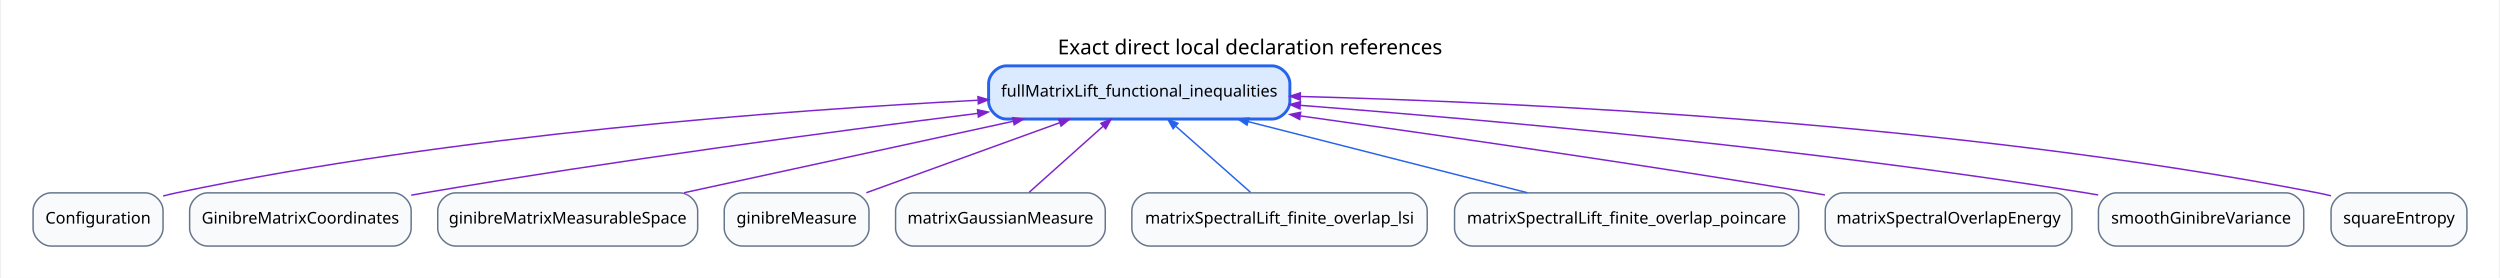
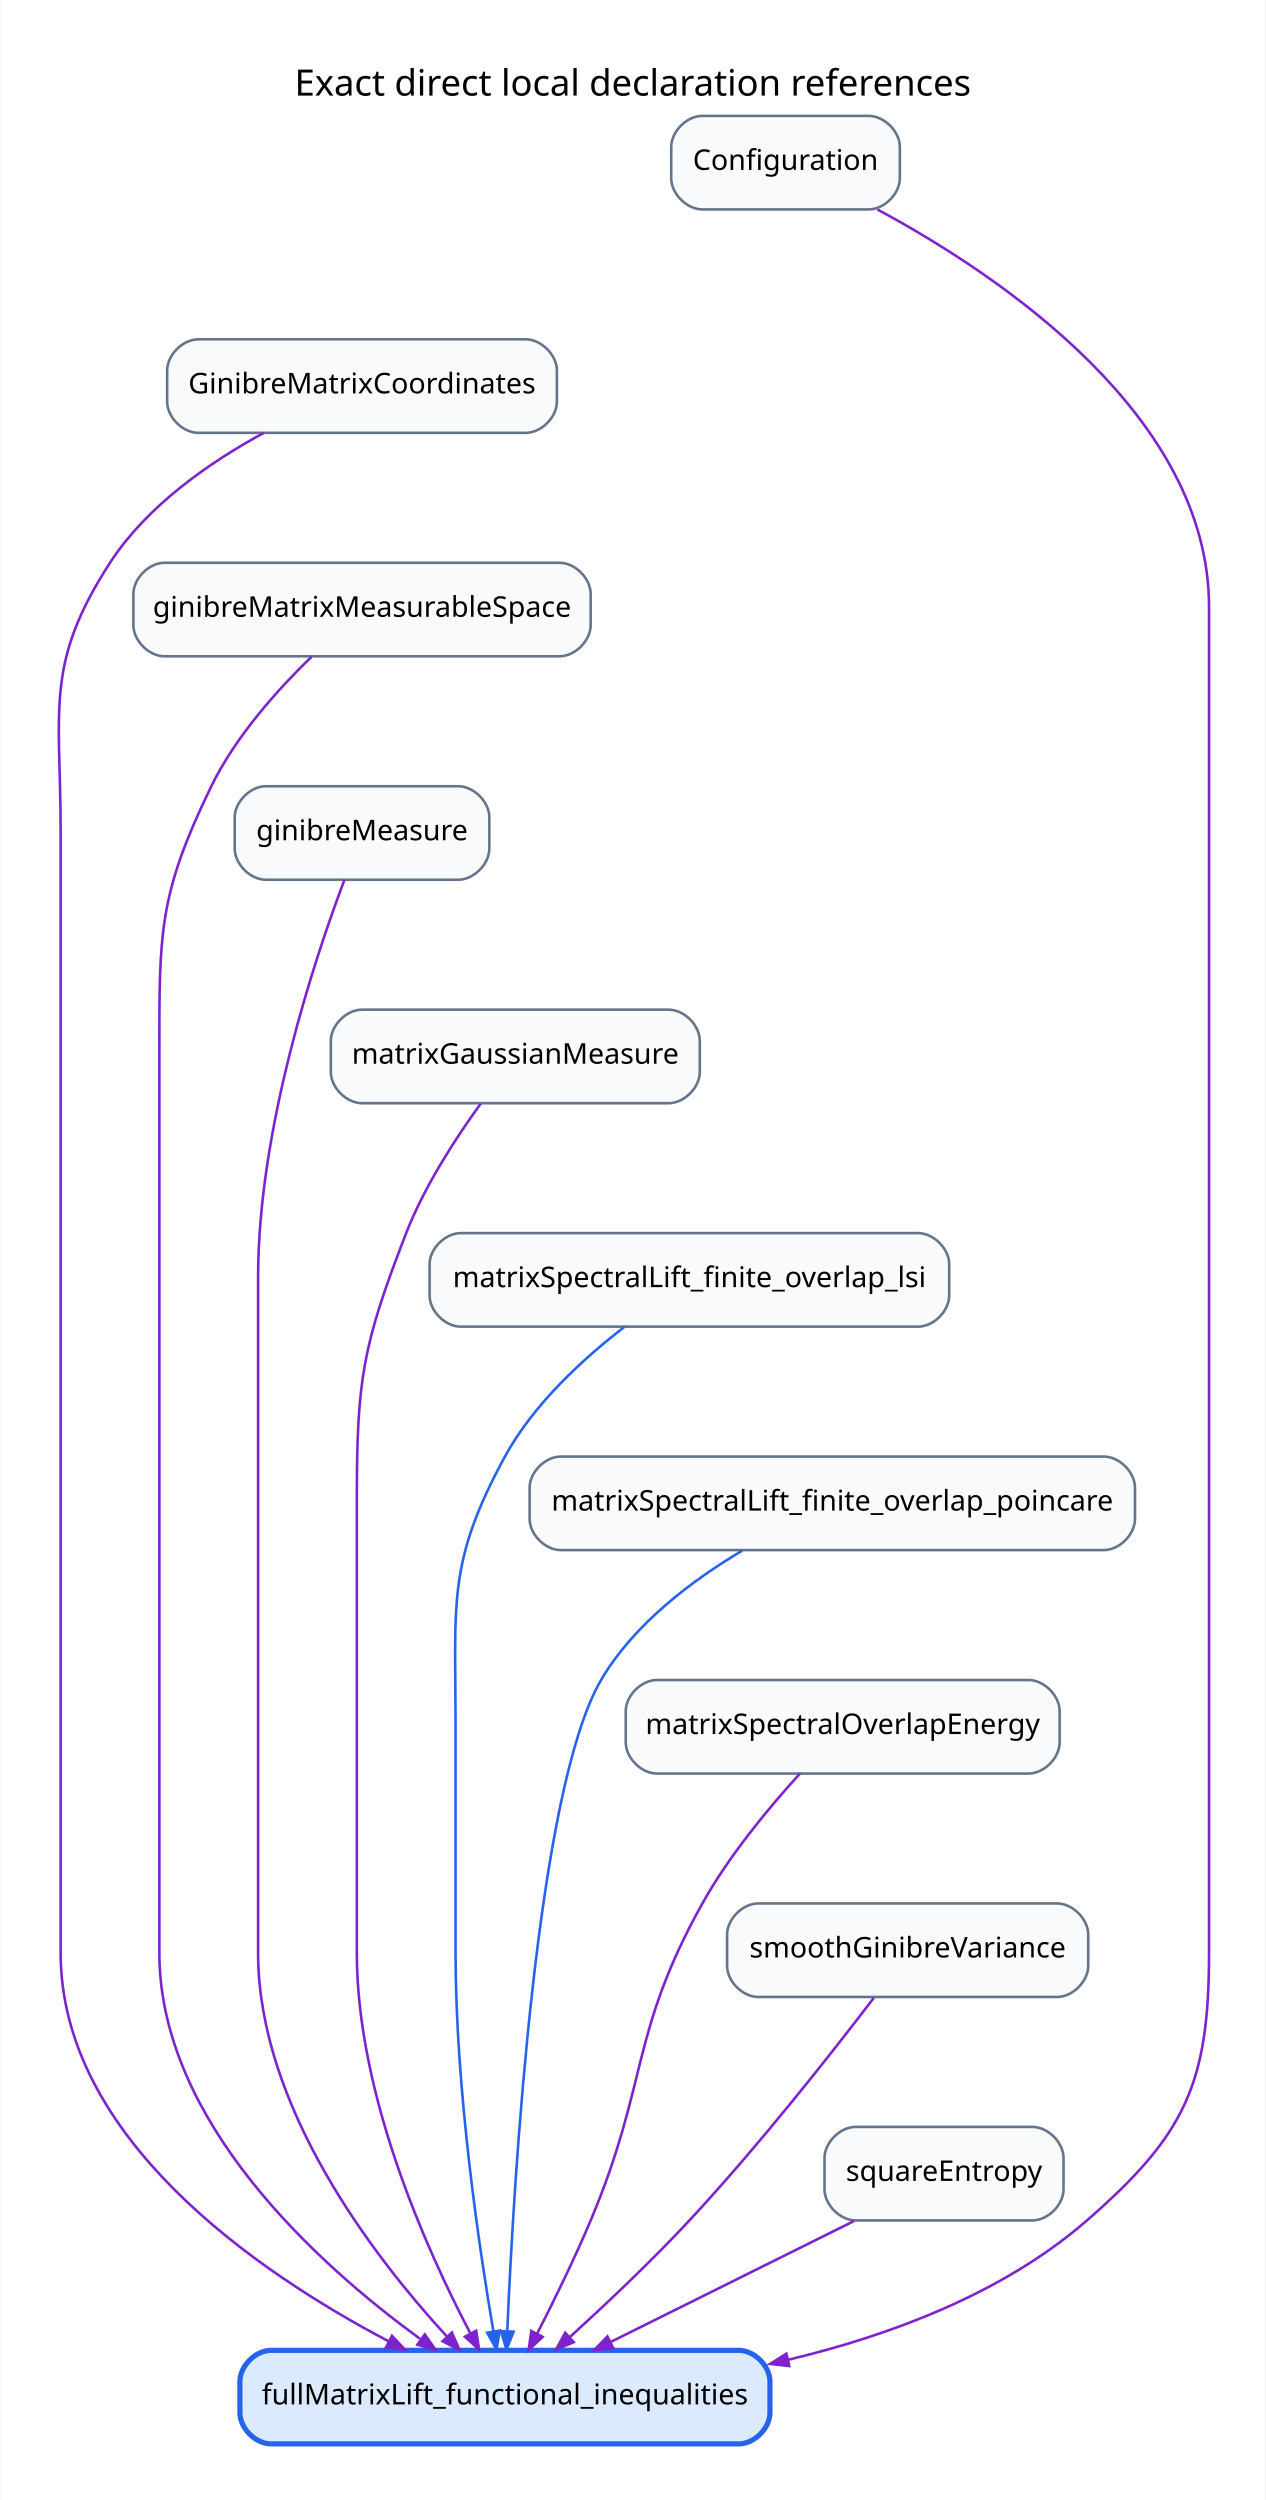
- <svg xmlns="http://www.w3.org/2000/svg" xmlns:xlink="http://www.w3.org/1999/xlink" width="1691pt" height="188pt" viewBox="0.00 0.00 1691.20 188.20">
-   <g id="graph0" class="graph" transform="scale(1 1) rotate(0) translate(21.6 166.6)">
-     <polygon fill="white" stroke="transparent" points="-21.6,21.6 -21.6,-166.6 1669.6,-166.6 1669.6,21.6 -21.6,21.6" />
-     <text text-anchor="middle" x="824" y="-129.8" font-family="sans-serif" font-size="14.00">Exact direct local declaration references</text>
+ <svg xmlns="http://www.w3.org/2000/svg" xmlns:xlink="http://www.w3.org/1999/xlink" width="487pt" height="962pt" viewBox="0.00 0.00 486.77 962.20">
+   <g id="graph0" class="graph" transform="scale(1 1) rotate(0) translate(21.6 940.6)">
+     <polygon fill="white" stroke="transparent" points="-21.6,21.6 -21.6,-940.6 465.17,-940.6 465.17,21.6 -21.6,21.6" />
+     <text text-anchor="middle" x="221.79" y="-903.8" font-family="sans-serif" font-size="14.00">Exact direct local declaration references</text>
    <g id="node1" class="node">
-       <path fill="#f8fafc" stroke="#64748b" d="M76,-36C76,-36 12,-36 12,-36 6,-36 0,-30 0,-24 0,-24 0,-12 0,-12 0,-6 6,0 12,0 12,0 76,0 76,0 82,0 88,-6 88,-12 88,-12 88,-24 88,-24 88,-30 82,-36 76,-36" />
-       <text text-anchor="middle" x="44" y="-15.2" font-family="sans-serif" font-size="11.00">Configuration</text>
+       <path fill="#f8fafc" stroke="#64748b" d="M312.57,-896C312.57,-896 248.57,-896 248.57,-896 242.57,-896 236.57,-890 236.57,-884 236.57,-884 236.57,-872 236.57,-872 236.57,-866 242.57,-860 248.57,-860 248.57,-860 312.57,-860 312.57,-860 318.57,-860 324.57,-866 324.57,-872 324.57,-872 324.57,-884 324.57,-884 324.57,-890 318.57,-896 312.57,-896" />
+       <text text-anchor="middle" x="280.57" y="-875.2" font-family="sans-serif" font-size="11.00">Configuration</text>
+     </g>
+     <g id="node2" class="node">
+       <path fill="#f8fafc" stroke="#64748b" d="M180.57,-810C180.57,-810 54.57,-810 54.57,-810 48.57,-810 42.57,-804 42.57,-798 42.57,-798 42.57,-786 42.57,-786 42.57,-780 48.57,-774 54.57,-774 54.57,-774 180.57,-774 180.57,-774 186.57,-774 192.57,-780 192.57,-786 192.57,-786 192.57,-798 192.57,-798 192.57,-804 186.57,-810 180.57,-810" />
+       <text text-anchor="middle" x="117.57" y="-789.2" font-family="sans-serif" font-size="11.00">GinibreMatrixCoordinates</text>
    </g>
    <g id="node3" class="node">
-       <path fill="#dbeafe" stroke="#2563eb" stroke-width="2" d="M839,-122C839,-122 659,-122 659,-122 653,-122 647,-116 647,-110 647,-110 647,-98 647,-98 647,-92 653,-86 659,-86 659,-86 839,-86 839,-86 845,-86 851,-92 851,-98 851,-98 851,-110 851,-110 851,-116 845,-122 839,-122" />
-       <text text-anchor="middle" x="749" y="-101.2" font-family="sans-serif" font-size="11.00">fullMatrixLift_functional_inequalities</text>
+       <path fill="#dbeafe" stroke="#2563eb" stroke-width="2" d="M262.57,-36C262.57,-36 82.57,-36 82.57,-36 76.57,-36 70.57,-30 70.57,-24 70.57,-24 70.57,-12 70.57,-12 70.57,-6 76.57,0 82.57,0 82.57,0 262.57,0 262.57,0 268.57,0 274.57,-6 274.57,-12 274.57,-12 274.57,-24 274.57,-24 274.57,-30 268.57,-36 262.57,-36" />
+       <text text-anchor="middle" x="172.57" y="-15.2" font-family="sans-serif" font-size="11.00">fullMatrixLift_functional_inequalities</text>
    </g>
    <g id="edge1" class="edge">
      <g id="a_edge1">
        <a xlink:title="both">
-           <path fill="none" stroke="#7e22ce" d="M88.06,-33.89C91.07,-34.67 94.07,-35.39 97,-36 285.28,-75.42 509.22,-92 639.62,-98.71" />
-           <polygon fill="#7e22ce" stroke="#7e22ce" points="639.8,-101.17 646.91,-99.08 640.04,-96.27 639.8,-101.17" />
+           <path fill="none" stroke="#7e22ce" d="M315.94,-859.98C363.88,-834.14 443.57,-780.19 443.57,-707 443.57,-707 443.57,-707 443.57,-189 443.57,-138.68 434.51,-119.05 396.57,-86 364.6,-58.15 321.43,-41.87 281.52,-32.36" />
+           <polygon fill="#7e22ce" stroke="#7e22ce" points="282,-29.95 274.62,-30.77 280.9,-34.73 282,-29.95" />
        </a>
      </g>
-     </g>
-     <g id="node2" class="node">
-       <path fill="#f8fafc" stroke="#64748b" d="M244,-36C244,-36 118,-36 118,-36 112,-36 106,-30 106,-24 106,-24 106,-12 106,-12 106,-6 112,0 118,0 118,0 244,0 244,0 250,0 256,-6 256,-12 256,-12 256,-24 256,-24 256,-30 250,-36 244,-36" />
-       <text text-anchor="middle" x="181" y="-15.2" font-family="sans-serif" font-size="11.00">GinibreMatrixCoordinates</text>
    </g>
    <g id="edge2" class="edge">
      <g id="a_edge2">
        <a xlink:title="both">
-           <path fill="none" stroke="#7e22ce" d="M256.06,-34.43C259.08,-34.98 262.07,-35.5 265,-36 393.22,-57.83 541.46,-77.54 639.75,-89.84" />
-           <polygon fill="#7e22ce" stroke="#7e22ce" points="639.49,-92.28 646.74,-90.72 640.1,-87.42 639.49,-92.28" />
+           <path fill="none" stroke="#7e22ce" d="M79.75,-774C59.06,-762.74 34.81,-745.99 20.57,-724 -4.72,-684.92 1.57,-667.55 1.57,-621 1.57,-621 1.57,-621 1.57,-189 1.57,-117.74 77.18,-66.09 127.84,-39.47" />
+           <polygon fill="#7e22ce" stroke="#7e22ce" points="129.1,-41.58 134.2,-36.19 126.85,-37.22 129.1,-41.58" />
        </a>
      </g>
    </g>
    <g id="node4" class="node">
-       <path fill="#f8fafc" stroke="#64748b" d="M438,-36C438,-36 286,-36 286,-36 280,-36 274,-30 274,-24 274,-24 274,-12 274,-12 274,-6 280,0 286,0 286,0 438,0 438,0 444,0 450,-6 450,-12 450,-12 450,-24 450,-24 450,-30 444,-36 438,-36" />
-       <text text-anchor="middle" x="362" y="-15.2" font-family="sans-serif" font-size="11.00">ginibreMatrixMeasurableSpace</text>
+       <path fill="#f8fafc" stroke="#64748b" d="M193.57,-724C193.57,-724 41.57,-724 41.57,-724 35.57,-724 29.57,-718 29.57,-712 29.57,-712 29.57,-700 29.57,-700 29.57,-694 35.57,-688 41.57,-688 41.57,-688 193.57,-688 193.57,-688 199.57,-688 205.57,-694 205.57,-700 205.57,-700 205.57,-712 205.57,-712 205.57,-718 199.57,-724 193.57,-724" />
+       <text text-anchor="middle" x="117.57" y="-703.2" font-family="sans-serif" font-size="11.00">ginibreMatrixMeasurableSpace</text>
    </g>
    <g id="edge3" class="edge">
      <g id="a_edge3">
        <a xlink:title="both">
-           <path fill="none" stroke="#7e22ce" d="M440.78,-36.1C505.5,-50.15 597.01,-70.01 663.49,-84.44" />
-           <polygon fill="#7e22ce" stroke="#7e22ce" points="663.3,-86.91 670.66,-86 664.34,-82.12 663.3,-86.91" />
+           <path fill="none" stroke="#7e22ce" d="M98.16,-687.86C85.22,-675.33 68.93,-657.23 59.57,-638 39.18,-596.06 39.57,-581.63 39.57,-535 39.57,-535 39.57,-535 39.57,-189 39.57,-124.08 100.47,-69.18 139.85,-40.46" />
+           <polygon fill="#7e22ce" stroke="#7e22ce" points="141.71,-42.15 145.98,-36.08 138.86,-38.16 141.71,-42.15" />
        </a>
      </g>
    </g>
    <g id="node5" class="node">
-       <path fill="#f8fafc" stroke="#64748b" d="M554,-36C554,-36 480,-36 480,-36 474,-36 468,-30 468,-24 468,-24 468,-12 468,-12 468,-6 474,0 480,0 480,0 554,0 554,0 560,0 566,-6 566,-12 566,-12 566,-24 566,-24 566,-30 560,-36 554,-36" />
-       <text text-anchor="middle" x="517" y="-15.2" font-family="sans-serif" font-size="11.00">ginibreMeasure</text>
+       <path fill="#f8fafc" stroke="#64748b" d="M154.57,-638C154.57,-638 80.57,-638 80.57,-638 74.57,-638 68.57,-632 68.57,-626 68.57,-626 68.57,-614 68.57,-614 68.57,-608 74.57,-602 80.57,-602 80.57,-602 154.57,-602 154.57,-602 160.57,-602 166.57,-608 166.57,-614 166.57,-614 166.57,-626 166.57,-626 166.57,-632 160.57,-638 154.57,-638" />
+       <text text-anchor="middle" x="117.57" y="-617.2" font-family="sans-serif" font-size="11.00">ginibreMeasure</text>
    </g>
    <g id="edge4" class="edge">
      <g id="a_edge4">
        <a xlink:title="both">
-           <path fill="none" stroke="#7e22ce" d="M564.23,-36.1C602.18,-49.84 655.49,-69.14 695.11,-83.49" />
-           <polygon fill="#7e22ce" stroke="#7e22ce" points="694.42,-85.84 701.84,-85.92 696.09,-81.24 694.42,-85.84" />
+           <path fill="none" stroke="#7e22ce" d="M110.79,-601.94C99.38,-571.66 77.57,-506.3 77.57,-449 77.57,-449 77.57,-449 77.57,-189 77.57,-129.8 122.02,-72.05 150.11,-41.46" />
+           <polygon fill="#7e22ce" stroke="#7e22ce" points="152.16,-42.86 155.15,-36.08 148.58,-39.51 152.16,-42.86" />
        </a>
      </g>
    </g>
    <g id="node6" class="node">
-       <path fill="#f8fafc" stroke="#64748b" d="M714,-36C714,-36 596,-36 596,-36 590,-36 584,-30 584,-24 584,-24 584,-12 584,-12 584,-6 590,0 596,0 596,0 714,0 714,0 720,0 726,-6 726,-12 726,-12 726,-24 726,-24 726,-30 720,-36 714,-36" />
-       <text text-anchor="middle" x="655" y="-15.2" font-family="sans-serif" font-size="11.00">matrixGaussianMeasure</text>
+       <path fill="#f8fafc" stroke="#64748b" d="M235.57,-552C235.57,-552 117.57,-552 117.57,-552 111.57,-552 105.57,-546 105.57,-540 105.57,-540 105.57,-528 105.57,-528 105.57,-522 111.57,-516 117.57,-516 117.57,-516 235.57,-516 235.57,-516 241.57,-516 247.57,-522 247.57,-528 247.57,-528 247.57,-540 247.57,-540 247.57,-546 241.57,-552 235.57,-552" />
+       <text text-anchor="middle" x="176.57" y="-531.2" font-family="sans-serif" font-size="11.00">matrixGaussianMeasure</text>
    </g>
    <g id="edge5" class="edge">
      <g id="a_edge5">
        <a xlink:title="both">
-           <path fill="none" stroke="#7e22ce" d="M674.48,-36.4C688.94,-49.33 708.77,-67.05 724.34,-80.97" />
-           <polygon fill="#7e22ce" stroke="#7e22ce" points="723.02,-83.07 729.87,-85.9 726.28,-79.41 723.02,-83.07" />
+           <path fill="none" stroke="#7e22ce" d="M163.21,-515.78C153.79,-502.79 141.64,-484.17 134.57,-466 117.69,-422.62 115.57,-409.55 115.57,-363 115.57,-363 115.57,-363 115.57,-189 115.57,-134.36 142.37,-74.74 159.21,-42.64" />
+           <polygon fill="#7e22ce" stroke="#7e22ce" points="161.5,-43.55 162.64,-36.22 157.18,-41.24 161.5,-43.55" />
        </a>
      </g>
    </g>
    <g id="node7" class="node">
-       <path fill="#f8fafc" stroke="#64748b" d="M932,-36C932,-36 756,-36 756,-36 750,-36 744,-30 744,-24 744,-24 744,-12 744,-12 744,-6 750,0 756,0 756,0 932,0 932,0 938,0 944,-6 944,-12 944,-12 944,-24 944,-24 944,-30 938,-36 932,-36" />
-       <text text-anchor="middle" x="844" y="-15.2" font-family="sans-serif" font-size="11.00">matrixSpectralLift_finite_overlap_lsi</text>
+       <path fill="#f8fafc" stroke="#64748b" d="M331.57,-466C331.57,-466 155.57,-466 155.57,-466 149.57,-466 143.57,-460 143.57,-454 143.57,-454 143.57,-442 143.57,-442 143.57,-436 149.57,-430 155.57,-430 155.57,-430 331.57,-430 331.57,-430 337.57,-430 343.57,-436 343.57,-442 343.57,-442 343.57,-454 343.57,-454 343.57,-460 337.57,-466 331.57,-466" />
+       <text text-anchor="middle" x="243.57" y="-445.2" font-family="sans-serif" font-size="11.00">matrixSpectralLift_finite_overlap_lsi</text>
    </g>
    <g id="edge6" class="edge">
      <g id="a_edge6">
        <a xlink:title="value">
-           <path fill="none" stroke="#2563eb" d="M824.32,-36.4C809.7,-49.33 789.65,-67.05 773.92,-80.97" />
-           <polygon fill="#2563eb" stroke="#2563eb" points="771.95,-79.43 768.33,-85.9 775.2,-83.1 771.95,-79.43" />
+           <path fill="none" stroke="#2563eb" d="M218.66,-429.98C202.94,-417.89 183.59,-400.25 172.57,-380 150.32,-339.11 153.57,-323.55 153.57,-277 153.57,-277 153.57,-277 153.57,-189 153.57,-136.82 162.52,-76.18 168.14,-43.28" />
+           <polygon fill="#2563eb" stroke="#2563eb" points="170.57,-43.62 169.35,-36.3 165.74,-42.78 170.57,-43.62" />
        </a>
      </g>
    </g>
    <g id="node8" class="node">
-       <path fill="#f8fafc" stroke="#64748b" d="M1183.5,-36C1183.5,-36 974.5,-36 974.5,-36 968.5,-36 962.5,-30 962.5,-24 962.5,-24 962.5,-12 962.5,-12 962.5,-6 968.5,0 974.5,0 974.5,0 1183.5,0 1183.5,0 1189.5,0 1195.5,-6 1195.5,-12 1195.5,-12 1195.5,-24 1195.5,-24 1195.5,-30 1189.5,-36 1183.5,-36" />
-       <text text-anchor="middle" x="1079" y="-15.2" font-family="sans-serif" font-size="11.00">matrixSpectralLift_finite_overlap_poincare</text>
+       <path fill="#f8fafc" stroke="#64748b" d="M403.07,-380C403.07,-380 194.07,-380 194.07,-380 188.07,-380 182.07,-374 182.07,-368 182.07,-368 182.07,-356 182.07,-356 182.07,-350 188.07,-344 194.07,-344 194.07,-344 403.07,-344 403.07,-344 409.07,-344 415.07,-350 415.07,-356 415.07,-356 415.07,-368 415.07,-368 415.07,-374 409.07,-380 403.07,-380" />
+       <text text-anchor="middle" x="298.57" y="-359.2" font-family="sans-serif" font-size="11.00">matrixSpectralLift_finite_overlap_poincare</text>
    </g>
    <g id="edge7" class="edge">
      <g id="a_edge7">
        <a xlink:title="value">
-           <path fill="none" stroke="#2563eb" d="M1011.82,-36.1C956.86,-50.09 879.24,-69.85 822.6,-84.27" />
-           <polygon fill="#2563eb" stroke="#2563eb" points="821.98,-81.89 815.8,-86 823.19,-86.64 821.98,-81.89" />
+           <path fill="none" stroke="#2563eb" d="M263.9,-343.79C244.68,-332.38 222.18,-315.53 209.57,-294 184.77,-251.64 176.01,-102.46 173.47,-43.37" />
+           <polygon fill="#2563eb" stroke="#2563eb" points="175.91,-43.19 173.17,-36.3 171.02,-43.39 175.91,-43.19" />
        </a>
      </g>
    </g>
    <g id="node9" class="node">
-       <path fill="#f8fafc" stroke="#64748b" d="M1368.5,-36C1368.5,-36 1225.5,-36 1225.5,-36 1219.5,-36 1213.5,-30 1213.5,-24 1213.5,-24 1213.5,-12 1213.5,-12 1213.5,-6 1219.5,0 1225.5,0 1225.5,0 1368.5,0 1368.5,0 1374.5,0 1380.5,-6 1380.5,-12 1380.5,-12 1380.5,-24 1380.5,-24 1380.5,-30 1374.5,-36 1368.5,-36" />
-       <text text-anchor="middle" x="1297" y="-15.2" font-family="sans-serif" font-size="11.00">matrixSpectralOverlapEnergy</text>
+       <path fill="#f8fafc" stroke="#64748b" d="M374.07,-294C374.07,-294 231.07,-294 231.07,-294 225.07,-294 219.07,-288 219.07,-282 219.07,-282 219.07,-270 219.07,-270 219.07,-264 225.07,-258 231.07,-258 231.07,-258 374.07,-258 374.07,-258 380.07,-258 386.07,-264 386.07,-270 386.07,-270 386.07,-282 386.07,-282 386.07,-288 380.07,-294 374.07,-294" />
+       <text text-anchor="middle" x="302.57" y="-273.2" font-family="sans-serif" font-size="11.00">matrixSpectralOverlapEnergy</text>
    </g>
    <g id="edge8" class="edge">
      <g id="a_edge8">
        <a xlink:title="both">
-           <path fill="none" stroke="#7e22ce" d="M1213.29,-34.6C1210.49,-35.08 1207.72,-35.55 1205,-36 1086.71,-55.61 950.67,-75.22 858.18,-88.11" />
-           <polygon fill="#7e22ce" stroke="#7e22ce" points="857.64,-85.71 851.04,-89.1 858.31,-90.56 857.64,-85.71" />
+           <path fill="none" stroke="#7e22ce" d="M286.13,-258C274.39,-245.12 258.9,-226.53 248.57,-208 220.58,-157.79 227.87,-138.99 205.57,-86 199.36,-71.24 191.47,-55.13 184.96,-42.41" />
+           <polygon fill="#7e22ce" stroke="#7e22ce" points="187.08,-41.19 181.69,-36.09 182.73,-43.44 187.08,-41.19" />
        </a>
      </g>
    </g>
    <g id="node10" class="node">
-       <path fill="#f8fafc" stroke="#64748b" d="M1525.5,-36C1525.5,-36 1410.5,-36 1410.5,-36 1404.5,-36 1398.5,-30 1398.5,-24 1398.5,-24 1398.5,-12 1398.5,-12 1398.5,-6 1404.5,0 1410.5,0 1410.5,0 1525.5,0 1525.5,0 1531.5,0 1537.5,-6 1537.5,-12 1537.5,-12 1537.5,-24 1537.5,-24 1537.5,-30 1531.5,-36 1525.5,-36" />
-       <text text-anchor="middle" x="1468" y="-15.2" font-family="sans-serif" font-size="11.00">smoothGinibreVariance</text>
+       <path fill="#f8fafc" stroke="#64748b" d="M385.07,-208C385.07,-208 270.07,-208 270.07,-208 264.07,-208 258.07,-202 258.07,-196 258.07,-196 258.07,-184 258.07,-184 258.07,-178 264.07,-172 270.07,-172 270.07,-172 385.07,-172 385.07,-172 391.07,-172 397.07,-178 397.07,-184 397.07,-184 397.07,-196 397.07,-196 397.07,-202 391.07,-208 385.07,-208" />
+       <text text-anchor="middle" x="327.57" y="-187.2" font-family="sans-serif" font-size="11.00">smoothGinibreVariance</text>
    </g>
    <g id="edge9" class="edge">
      <g id="a_edge9">
        <a xlink:title="both">
-           <path fill="none" stroke="#7e22ce" d="M1398.33,-34.58C1395.52,-35.09 1392.74,-35.56 1390,-36 1204.33,-65.84 986.16,-85.38 858.2,-95.28" />
-           <polygon fill="#7e22ce" stroke="#7e22ce" points="857.83,-92.85 851.04,-95.83 858.21,-97.74 857.83,-92.85" />
+           <path fill="none" stroke="#7e22ce" d="M314.55,-171.66C298.57,-150.72 270.29,-114.72 243.57,-86 229,-70.33 211.53,-53.83 197.57,-41.12" />
+           <polygon fill="#7e22ce" stroke="#7e22ce" points="199.05,-39.15 192.21,-36.27 195.76,-42.78 199.05,-39.15" />
        </a>
      </g>
    </g>
    <g id="node11" class="node">
-       <path fill="#f8fafc" stroke="#64748b" d="M1636,-36C1636,-36 1568,-36 1568,-36 1562,-36 1556,-30 1556,-24 1556,-24 1556,-12 1556,-12 1556,-6 1562,0 1568,0 1568,0 1636,0 1636,0 1642,0 1648,-6 1648,-12 1648,-12 1648,-24 1648,-24 1648,-30 1642,-36 1636,-36" />
-       <text text-anchor="middle" x="1602" y="-15.2" font-family="sans-serif" font-size="11.00">squareEntropy</text>
+       <path fill="#f8fafc" stroke="#64748b" d="M375.57,-122C375.57,-122 307.57,-122 307.57,-122 301.57,-122 295.57,-116 295.57,-110 295.57,-110 295.57,-98 295.57,-98 295.57,-92 301.57,-86 307.57,-86 307.57,-86 375.57,-86 375.57,-86 381.57,-86 387.57,-92 387.57,-98 387.57,-98 387.57,-110 387.57,-110 387.57,-116 381.57,-122 375.57,-122" />
+       <text text-anchor="middle" x="341.57" y="-101.2" font-family="sans-serif" font-size="11.00">squareEntropy</text>
    </g>
    <g id="edge10" class="edge">
      <g id="a_edge10">
        <a xlink:title="both">
-           <path fill="none" stroke="#7e22ce" d="M1555.97,-34.02C1552.95,-34.76 1549.94,-35.43 1547,-36 1304,-83.18 1013,-97.14 858.32,-101.27" />
-           <polygon fill="#7e22ce" stroke="#7e22ce" points="857.99,-98.83 851.05,-101.46 858.12,-103.73 857.99,-98.83" />
+           <path fill="none" stroke="#7e22ce" d="M306.97,-85.8C279.76,-72.28 241.81,-53.41 213.17,-39.18" />
+           <polygon fill="#7e22ce" stroke="#7e22ce" points="214.2,-36.96 206.84,-36.03 212.02,-41.34 214.2,-36.96" />
        </a>
      </g>
    </g>
  </g>
</svg>
